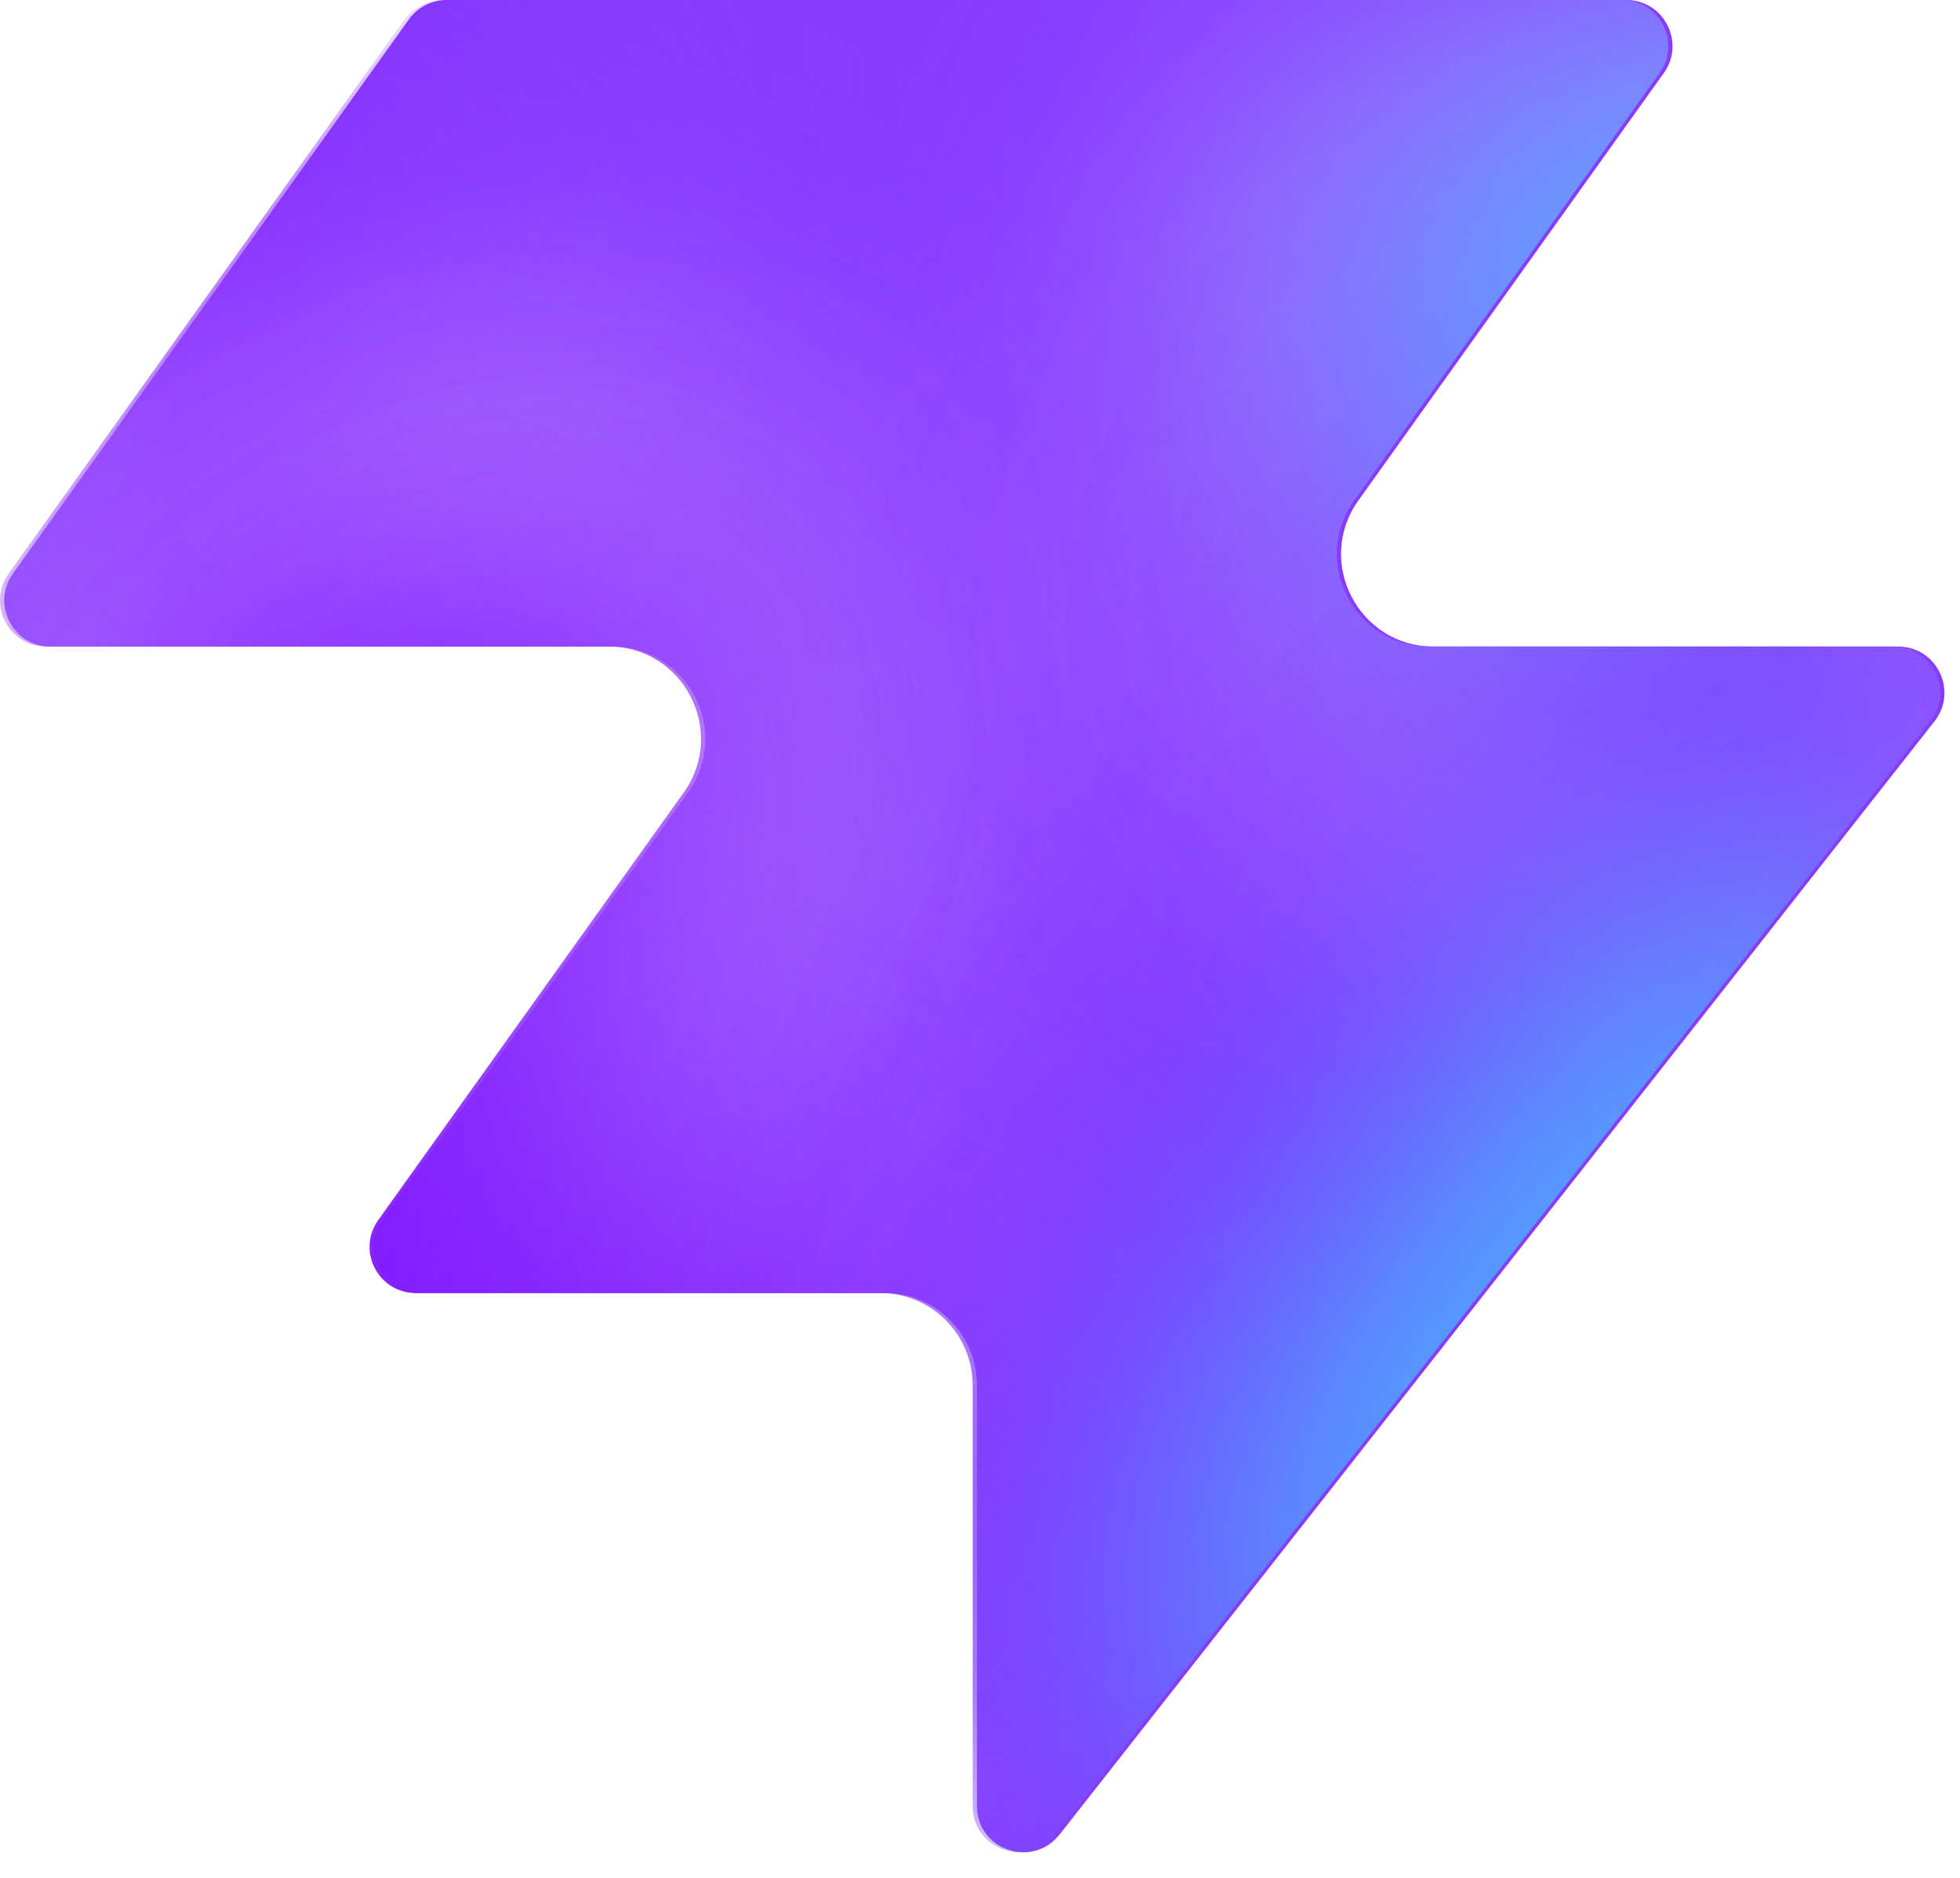
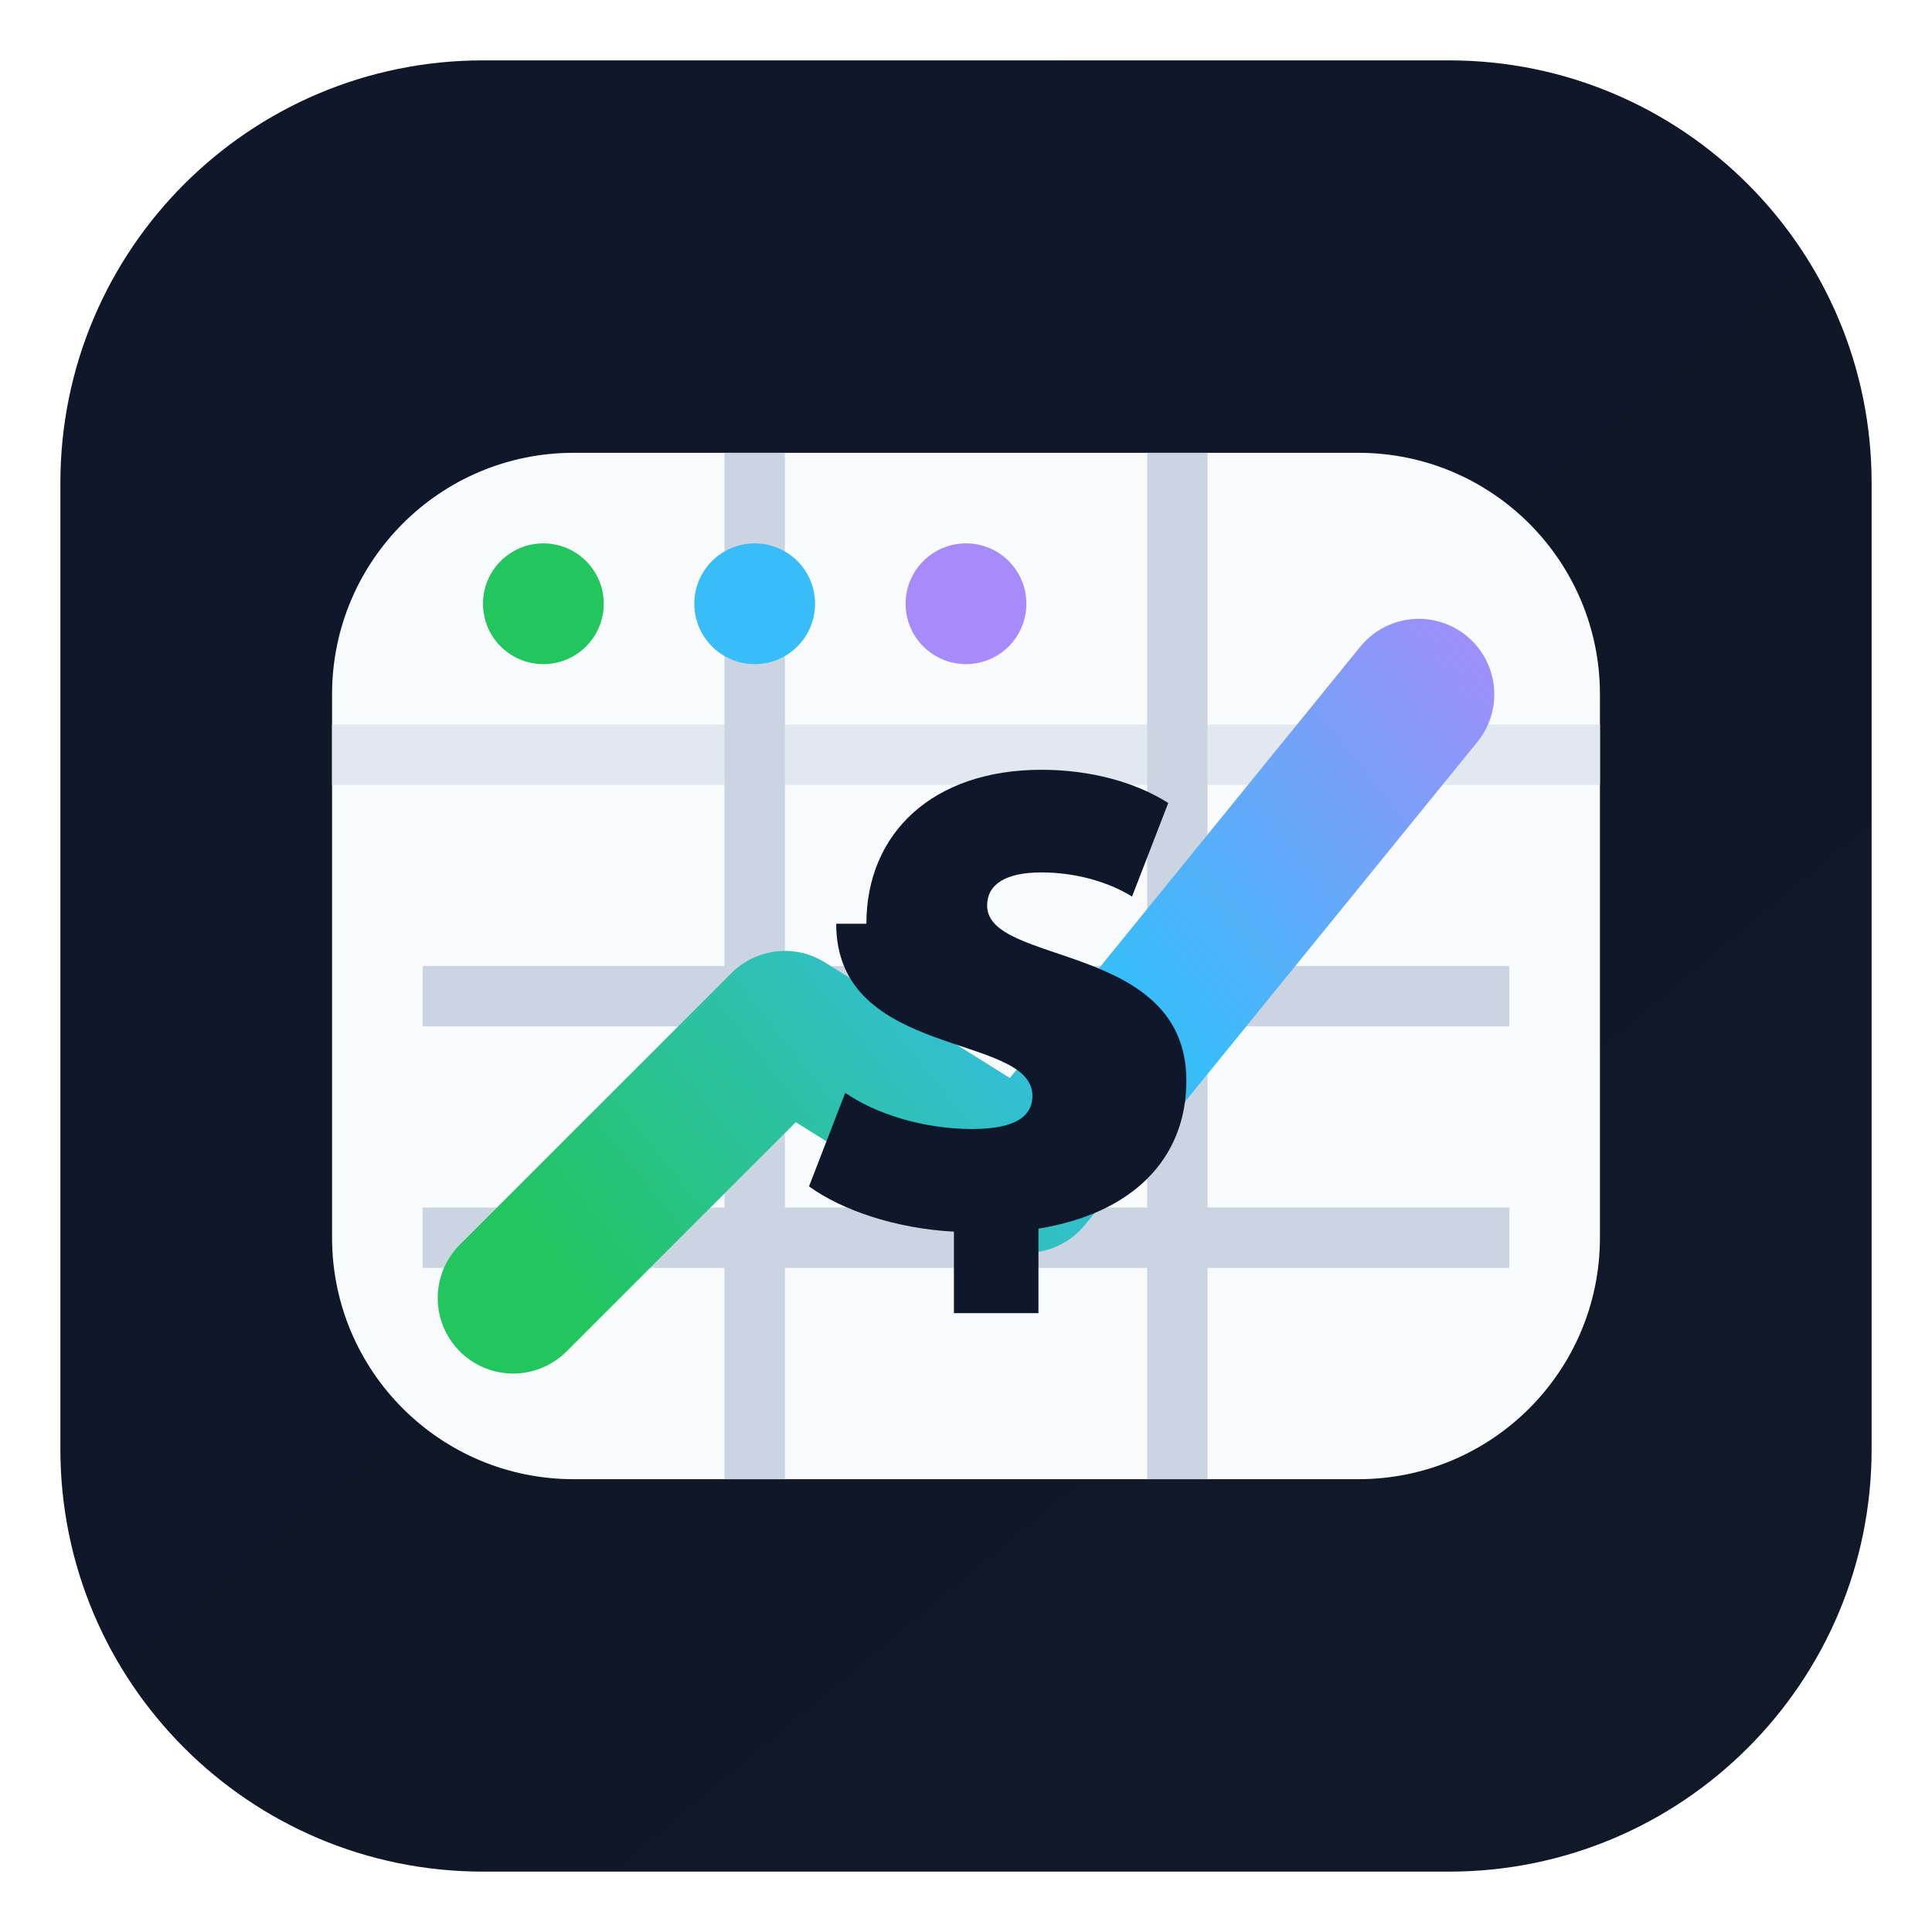
- <svg xmlns="http://www.w3.org/2000/svg" width="48" height="46" fill="none" viewBox="0 0 48 46">
-   <path fill="#863bff" d="M25.946 44.938c-.664.845-2.021.375-2.021-.698V33.937a2.26 2.26 0 0 0-2.262-2.262H10.287c-.92 0-1.456-1.04-.92-1.788l7.48-10.471c1.07-1.497 0-3.578-1.842-3.578H1.237c-.92 0-1.456-1.04-.92-1.788L10.013.474c.214-.297.556-.474.92-.474h28.894c.92 0 1.456 1.04.92 1.788l-7.48 10.471c-1.07 1.498 0 3.579 1.842 3.579h11.377c.943 0 1.473 1.088.89 1.83L25.947 44.94z" style="fill:#863bff;fill:color(display-p3 .525 .23 1);fill-opacity:1" />
-   <mask id="a" width="48" height="46" x="0" y="0" maskUnits="userSpaceOnUse" style="mask-type:alpha">
-     <path fill="#000" d="M25.842 44.938c-.664.844-2.021.375-2.021-.698V33.937a2.26 2.26 0 0 0-2.262-2.262H10.183c-.92 0-1.456-1.04-.92-1.788l7.48-10.471c1.07-1.498 0-3.579-1.842-3.579H1.133c-.92 0-1.456-1.04-.92-1.787L9.91.473c.214-.297.556-.474.92-.474h28.894c.92 0 1.456 1.04.92 1.788l-7.48 10.471c-1.07 1.498 0 3.578 1.842 3.578h11.377c.943 0 1.473 1.088.89 1.832L25.843 44.94z" style="fill:#000;fill-opacity:1" />
-   </mask>
-   <g mask="url(#a)">
-     <g filter="url(#b)">
-       <ellipse cx="5.508" cy="14.704" fill="#ede6ff" rx="5.508" ry="14.704" style="fill:#ede6ff;fill:color(display-p3 .927 .903 1);fill-opacity:1" transform="matrix(.00324 1 1 -.00324 -4.47 31.516)" />
-     </g>
-     <g filter="url(#c)">
-       <ellipse cx="10.399" cy="29.851" fill="#ede6ff" rx="10.399" ry="29.851" style="fill:#ede6ff;fill:color(display-p3 .927 .903 1);fill-opacity:1" transform="matrix(.00324 1 1 -.00324 -39.328 7.883)" />
-     </g>
-     <g filter="url(#d)">
-       <ellipse cx="5.508" cy="30.487" fill="#7e14ff" rx="5.508" ry="30.487" style="fill:#7e14ff;fill:color(display-p3 .492 .077 1);fill-opacity:1" transform="rotate(89.814 -25.913 -14.639)scale(1 -1)" />
-     </g>
-     <g filter="url(#e)">
-       <ellipse cx="5.508" cy="30.599" fill="#7e14ff" rx="5.508" ry="30.599" style="fill:#7e14ff;fill:color(display-p3 .492 .077 1);fill-opacity:1" transform="rotate(89.814 -32.644 -3.334)scale(1 -1)" />
-     </g>
-     <g filter="url(#f)">
-       <ellipse cx="5.508" cy="30.599" fill="#7e14ff" rx="5.508" ry="30.599" style="fill:#7e14ff;fill:color(display-p3 .492 .077 1);fill-opacity:1" transform="matrix(.00324 1 1 -.00324 -34.34 30.47)" />
-     </g>
-     <g filter="url(#g)">
-       <ellipse cx="14.072" cy="22.078" fill="#ede6ff" rx="14.072" ry="22.078" style="fill:#ede6ff;fill:color(display-p3 .927 .903 1);fill-opacity:1" transform="rotate(93.35 24.506 48.493)scale(-1 1)" />
-     </g>
-     <g filter="url(#h)">
-       <ellipse cx="3.47" cy="21.501" fill="#7e14ff" rx="3.47" ry="21.501" style="fill:#7e14ff;fill:color(display-p3 .492 .077 1);fill-opacity:1" transform="rotate(89.009 28.708 47.59)scale(-1 1)" />
-     </g>
-     <g filter="url(#i)">
-       <ellipse cx="3.47" cy="21.501" fill="#7e14ff" rx="3.47" ry="21.501" style="fill:#7e14ff;fill:color(display-p3 .492 .077 1);fill-opacity:1" transform="rotate(89.009 28.708 47.59)scale(-1 1)" />
-     </g>
-     <g filter="url(#j)">
-       <ellipse cx=".387" cy="8.972" fill="#7e14ff" rx="4.407" ry="29.108" style="fill:#7e14ff;fill:color(display-p3 .492 .077 1);fill-opacity:1" transform="rotate(39.51 .387 8.972)" />
-     </g>
-     <g filter="url(#k)">
-       <ellipse cx="47.523" cy="-6.092" fill="#7e14ff" rx="4.407" ry="29.108" style="fill:#7e14ff;fill:color(display-p3 .492 .077 1);fill-opacity:1" transform="rotate(37.892 47.523 -6.092)" />
-     </g>
-     <g filter="url(#l)">
-       <ellipse cx="41.412" cy="6.333" fill="#47bfff" rx="5.971" ry="9.665" style="fill:#47bfff;fill:color(display-p3 .28 .748 1);fill-opacity:1" transform="rotate(37.892 41.412 6.333)" />
-     </g>
-     <g filter="url(#m)">
-       <ellipse cx="-1.879" cy="38.332" fill="#7e14ff" rx="4.407" ry="29.108" style="fill:#7e14ff;fill:color(display-p3 .492 .077 1);fill-opacity:1" transform="rotate(37.892 -1.88 38.332)" />
-     </g>
-     <g filter="url(#n)">
-       <ellipse cx="-1.879" cy="38.332" fill="#7e14ff" rx="4.407" ry="29.108" style="fill:#7e14ff;fill:color(display-p3 .492 .077 1);fill-opacity:1" transform="rotate(37.892 -1.88 38.332)" />
-     </g>
-     <g filter="url(#o)">
-       <ellipse cx="35.651" cy="29.907" fill="#7e14ff" rx="4.407" ry="29.108" style="fill:#7e14ff;fill:color(display-p3 .492 .077 1);fill-opacity:1" transform="rotate(37.892 35.651 29.907)" />
-     </g>
-     <g filter="url(#p)">
-       <ellipse cx="38.418" cy="32.4" fill="#47bfff" rx="5.971" ry="15.297" style="fill:#47bfff;fill:color(display-p3 .28 .748 1);fill-opacity:1" transform="rotate(37.892 38.418 32.4)" />
-     </g>
-   </g>
+ <svg xmlns="http://www.w3.org/2000/svg" viewBox="0 0 64 64" role="img" aria-labelledby="title desc">
  <defs>
-     <filter id="b" width="60.045" height="41.654" x="-19.77" y="16.149" color-interpolation-filters="sRGB" filterUnits="userSpaceOnUse">
-       <feFlood flood-opacity="0" result="BackgroundImageFix" />
-       <feBlend in="SourceGraphic" in2="BackgroundImageFix" result="shape" />
-       <feGaussianBlur result="effect1_foregroundBlur_2002_17158" stdDeviation="7.659" />
-     </filter>
-     <filter id="c" width="90.34" height="51.437" x="-54.613" y="-7.533" color-interpolation-filters="sRGB" filterUnits="userSpaceOnUse">
-       <feFlood flood-opacity="0" result="BackgroundImageFix" />
-       <feBlend in="SourceGraphic" in2="BackgroundImageFix" result="shape" />
-       <feGaussianBlur result="effect1_foregroundBlur_2002_17158" stdDeviation="7.659" />
-     </filter>
-     <filter id="d" width="79.355" height="29.4" x="-49.64" y="2.03" color-interpolation-filters="sRGB" filterUnits="userSpaceOnUse">
-       <feFlood flood-opacity="0" result="BackgroundImageFix" />
-       <feBlend in="SourceGraphic" in2="BackgroundImageFix" result="shape" />
-       <feGaussianBlur result="effect1_foregroundBlur_2002_17158" stdDeviation="4.596" />
-     </filter>
-     <filter id="e" width="79.579" height="29.4" x="-45.045" y="20.029" color-interpolation-filters="sRGB" filterUnits="userSpaceOnUse">
-       <feFlood flood-opacity="0" result="BackgroundImageFix" />
-       <feBlend in="SourceGraphic" in2="BackgroundImageFix" result="shape" />
-       <feGaussianBlur result="effect1_foregroundBlur_2002_17158" stdDeviation="4.596" />
-     </filter>
-     <filter id="f" width="79.579" height="29.4" x="-43.513" y="21.178" color-interpolation-filters="sRGB" filterUnits="userSpaceOnUse">
-       <feFlood flood-opacity="0" result="BackgroundImageFix" />
-       <feBlend in="SourceGraphic" in2="BackgroundImageFix" result="shape" />
-       <feGaussianBlur result="effect1_foregroundBlur_2002_17158" stdDeviation="4.596" />
-     </filter>
-     <filter id="g" width="74.749" height="58.852" x="15.756" y="-17.901" color-interpolation-filters="sRGB" filterUnits="userSpaceOnUse">
-       <feFlood flood-opacity="0" result="BackgroundImageFix" />
-       <feBlend in="SourceGraphic" in2="BackgroundImageFix" result="shape" />
-       <feGaussianBlur result="effect1_foregroundBlur_2002_17158" stdDeviation="7.659" />
-     </filter>
-     <filter id="h" width="61.377" height="25.362" x="23.548" y="2.284" color-interpolation-filters="sRGB" filterUnits="userSpaceOnUse">
-       <feFlood flood-opacity="0" result="BackgroundImageFix" />
-       <feBlend in="SourceGraphic" in2="BackgroundImageFix" result="shape" />
-       <feGaussianBlur result="effect1_foregroundBlur_2002_17158" stdDeviation="4.596" />
-     </filter>
-     <filter id="i" width="61.377" height="25.362" x="23.548" y="2.284" color-interpolation-filters="sRGB" filterUnits="userSpaceOnUse">
-       <feFlood flood-opacity="0" result="BackgroundImageFix" />
-       <feBlend in="SourceGraphic" in2="BackgroundImageFix" result="shape" />
-       <feGaussianBlur result="effect1_foregroundBlur_2002_17158" stdDeviation="4.596" />
-     </filter>
-     <filter id="j" width="56.045" height="63.649" x="-27.636" y="-22.853" color-interpolation-filters="sRGB" filterUnits="userSpaceOnUse">
-       <feFlood flood-opacity="0" result="BackgroundImageFix" />
-       <feBlend in="SourceGraphic" in2="BackgroundImageFix" result="shape" />
-       <feGaussianBlur result="effect1_foregroundBlur_2002_17158" stdDeviation="4.596" />
-     </filter>
-     <filter id="k" width="54.814" height="64.646" x="20.116" y="-38.415" color-interpolation-filters="sRGB" filterUnits="userSpaceOnUse">
-       <feFlood flood-opacity="0" result="BackgroundImageFix" />
-       <feBlend in="SourceGraphic" in2="BackgroundImageFix" result="shape" />
-       <feGaussianBlur result="effect1_foregroundBlur_2002_17158" stdDeviation="4.596" />
-     </filter>
-     <filter id="l" width="33.541" height="35.313" x="24.641" y="-11.323" color-interpolation-filters="sRGB" filterUnits="userSpaceOnUse">
-       <feFlood flood-opacity="0" result="BackgroundImageFix" />
-       <feBlend in="SourceGraphic" in2="BackgroundImageFix" result="shape" />
-       <feGaussianBlur result="effect1_foregroundBlur_2002_17158" stdDeviation="4.596" />
-     </filter>
-     <filter id="m" width="54.814" height="64.646" x="-29.286" y="6.009" color-interpolation-filters="sRGB" filterUnits="userSpaceOnUse">
-       <feFlood flood-opacity="0" result="BackgroundImageFix" />
-       <feBlend in="SourceGraphic" in2="BackgroundImageFix" result="shape" />
-       <feGaussianBlur result="effect1_foregroundBlur_2002_17158" stdDeviation="4.596" />
-     </filter>
-     <filter id="n" width="54.814" height="64.646" x="-29.286" y="6.009" color-interpolation-filters="sRGB" filterUnits="userSpaceOnUse">
-       <feFlood flood-opacity="0" result="BackgroundImageFix" />
-       <feBlend in="SourceGraphic" in2="BackgroundImageFix" result="shape" />
-       <feGaussianBlur result="effect1_foregroundBlur_2002_17158" stdDeviation="4.596" />
-     </filter>
-     <filter id="o" width="54.814" height="64.646" x="8.244" y="-2.416" color-interpolation-filters="sRGB" filterUnits="userSpaceOnUse">
-       <feFlood flood-opacity="0" result="BackgroundImageFix" />
-       <feBlend in="SourceGraphic" in2="BackgroundImageFix" result="shape" />
-       <feGaussianBlur result="effect1_foregroundBlur_2002_17158" stdDeviation="4.596" />
-     </filter>
-     <filter id="p" width="39.409" height="43.623" x="18.713" y="10.588" color-interpolation-filters="sRGB" filterUnits="userSpaceOnUse">
-       <feFlood flood-opacity="0" result="BackgroundImageFix" />
-       <feBlend in="SourceGraphic" in2="BackgroundImageFix" result="shape" />
-       <feGaussianBlur result="effect1_foregroundBlur_2002_17158" stdDeviation="4.596" />
-     </filter>
+     <linearGradient id="bg" x1="12" x2="52" y1="8" y2="56" gradientUnits="userSpaceOnUse">
+       <stop stop-color="#0f172a" />
+       <stop offset="1" stop-color="#111827" />
+     </linearGradient>
+     <linearGradient id="accent" x1="18" x2="48" y1="42" y2="18" gradientUnits="userSpaceOnUse">
+       <stop stop-color="#22c55e" />
+       <stop offset=".55" stop-color="#38bdf8" />
+       <stop offset="1" stop-color="#a78bfa" />
+     </linearGradient>
  </defs>
+   <rect width="60" height="60" x="2" y="2" fill="url(#bg)" rx="14" />
+   <rect width="42" height="34" x="11" y="15" fill="#f8fafc" rx="8" />
+   <path fill="#e2e8f0" d="M11 24h42v2H11z" />
+   <path fill="#cbd5e1" d="M24 15h2v34h-2zM38 15h2v34h-2zM14 32h36v2H14zM14 40h36v2H14z" />
+   <circle cx="18" cy="20" r="2" fill="#22c55e" />
+   <circle cx="25" cy="20" r="2" fill="#38bdf8" />
+   <circle cx="32" cy="20" r="2" fill="#a78bfa" />
+   <path fill="none" stroke="url(#accent)" stroke-linecap="round" stroke-linejoin="round" stroke-width="5" d="M17 43l9-9 8 5 13-16" />
+   <path fill="#0f172a" d="M28.7 30.6c0-3 2.2-5.1 5.8-5.1 1.6 0 3.1.4 4.2 1.1l-1.2 3.1c-.8-.5-1.9-.8-3-.8-1.2 0-1.8.4-1.8 1.1 0 2 6.6 1.2 6.6 5.8 0 2.6-1.8 4.4-4.9 4.9v2.8h-2.8v-2.7c-1.9-.1-3.7-.7-4.8-1.5l1.2-3.1c1 .7 2.6 1.2 4.2 1.2 1.4 0 2-.4 2-1.1 0-2.1-6.5-1.2-6.5-5.7Z" />
</svg>
